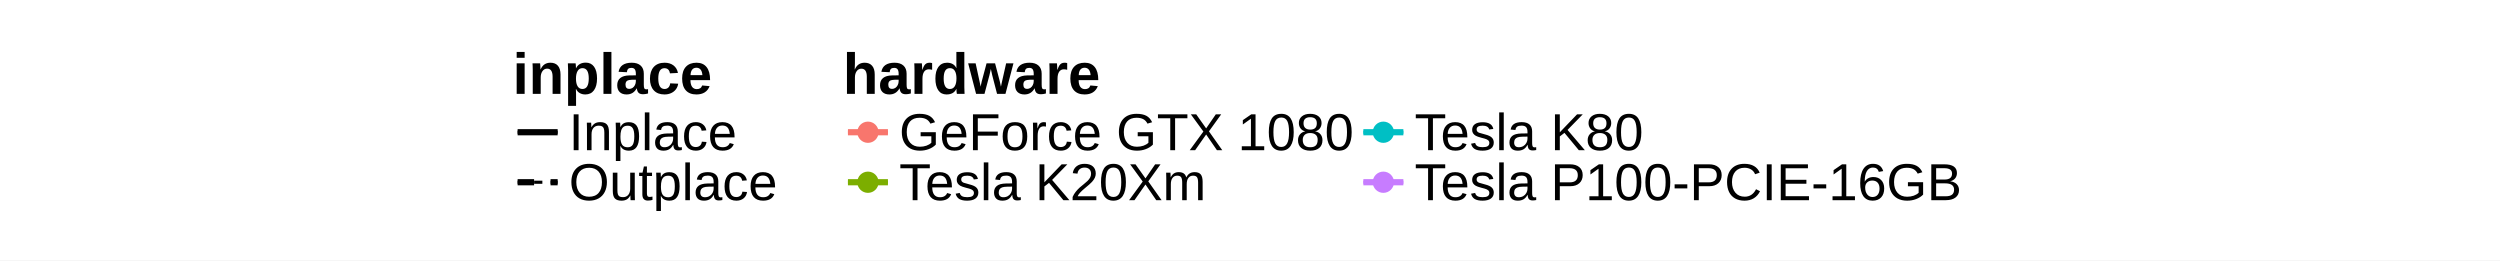
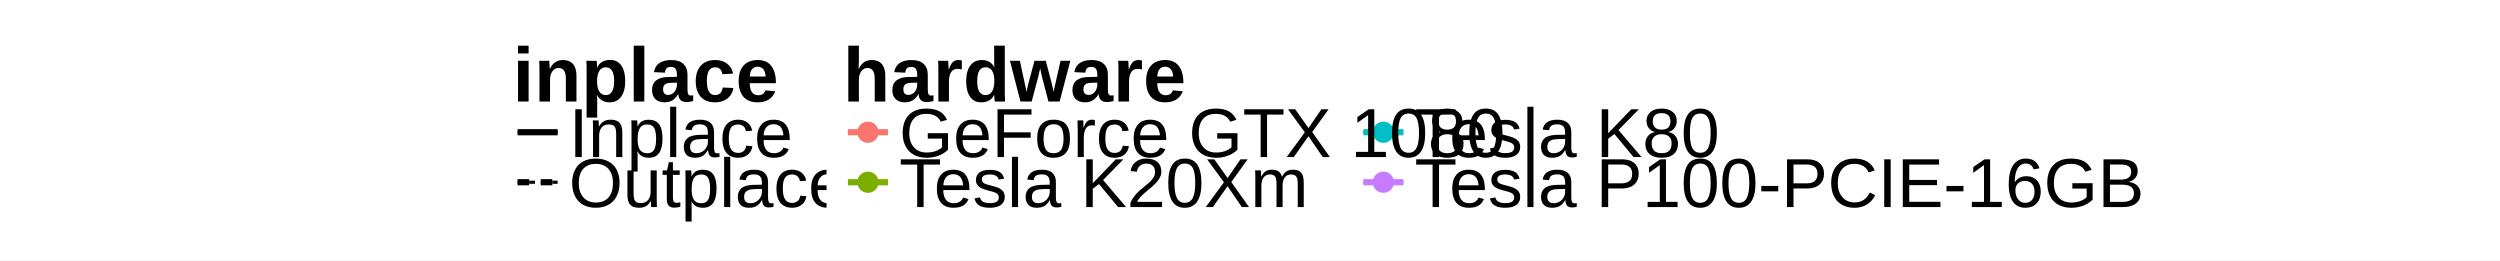
<svg xmlns="http://www.w3.org/2000/svg" viewBox="0 0 864.00 90.00">
  <defs>
    <style type="text/css">
    line, polyline, path, rect, circle {
      fill: none;
      stroke: #000000;
      stroke-linecap: round;
      stroke-linejoin: round;
      stroke-miterlimit: 10.00;
    }
  </style>
  </defs>
  <rect width="100%" height="100%" style="stroke: none; fill: #FFFFFF;" />
-   <rect x="171.50" y="12.71" width="102.81" height="64.58" style="stroke-width: 0.00; stroke: #FFFFFF; stroke-dasharray: 4.00,4.00; fill: #FFFFFF;" />
-   <text x="177.17" y="32.44" style="font-size: 20.00px; font-weight: bold; font-family: Liberation Sans;" textLength="68.92px" lengthAdjust="spacingAndGlyphs">inplace</text>
-   <rect x="177.17" y="37.06" width="17.28" height="17.28" style="stroke-width: 0.00; stroke: #FFFFFF; stroke-dasharray: 4.00,4.00; fill: #FFFFFF;" />
+   <rect x="171.50" y="12.71" width="102.81" height="64.58" style="stroke-width: 0.00; stroke: #FFFFFF; stroke-dasharray: 0,0; fill: #FFFFFF;" />
+   <text x="177.17" y="35.10" style="font-size: 20.00pt; font-weight: bold; font-family: Arial;">inplace</text>
+   <rect x="177.17" y="37.06" width="17.28" height="17.28" style="stroke-width: 0.00; stroke: #FFFFFF; stroke-dasharray: 0,0; fill: #FFFFFF;" />
  <line x1="178.89" y1="45.70" x2="192.72" y2="45.70" style="stroke-width: 2.13; stroke-linecap: butt;" />
  <line x1="178.89" y1="45.70" x2="192.72" y2="45.70" style="stroke-width: 1.07; stroke-linecap: butt;" />
-   <rect x="177.17" y="54.34" width="17.28" height="17.28" style="stroke-width: 0.00; stroke: #FFFFFF; stroke-dasharray: 4.00,4.00; fill: #FFFFFF;" />
-   <line x1="178.89" y1="62.98" x2="192.72" y2="62.98" style="stroke-width: 2.13; stroke-dasharray: 5.69,5.69; stroke-linecap: butt;" />
-   <line x1="178.89" y1="62.98" x2="192.72" y2="62.98" style="stroke-width: 1.07; stroke-dasharray: 2.85,2.85; stroke-linecap: butt;" />
-   <text x="196.61" y="51.90" style="font-size: 18.00px; font-family: Liberation Sans;" textLength="58.04px" lengthAdjust="spacingAndGlyphs">Inplace</text>
-   <text x="196.61" y="69.18" style="font-size: 18.00px; font-family: Liberation Sans;" textLength="72.04px" lengthAdjust="spacingAndGlyphs">Outplace</text>
-   <rect x="285.65" y="12.71" width="406.85" height="64.58" style="stroke-width: 0.00; stroke: #FFFFFF; stroke-dasharray: 4.00,4.00; fill: #FFFFFF;" />
-   <text x="291.32" y="32.44" style="font-size: 20.00px; font-weight: bold; font-family: Liberation Sans;" textLength="88.93px" lengthAdjust="spacingAndGlyphs">hardware</text>
-   <rect x="291.32" y="37.06" width="17.28" height="17.28" style="stroke-width: 0.00; stroke: #FFFFFF; stroke-dasharray: 4.00,4.00; fill: #FFFFFF;" />
+   <rect x="177.17" y="54.34" width="17.28" height="17.28" style="stroke-width: 0.00; stroke: #FFFFFF; stroke-dasharray: 0,0; fill: #FFFFFF;" />
+   <line x1="178.89" y1="62.98" x2="192.72" y2="62.98" style="stroke-width: 2.13; stroke-dasharray: 4,4; stroke-linecap: butt;" />
+   <line x1="178.89" y1="62.98" x2="192.72" y2="62.98" style="stroke-width: 1.07; stroke-dasharray: 2,2; stroke-linecap: butt;" />
+   <text x="196.61" y="54.29" style="font-size: 18.00pt; font-family: Arial;">Inplace</text>
+   <text x="196.61" y="71.57" style="font-size: 18.00pt; font-family: Arial;">Outplace</text>
+   <rect x="285.65" y="12.71" width="406.85" height="64.58" style="stroke-width: 0.00; stroke: #FFFFFF; stroke-dasharray: 0,0; fill: #FFFFFF;" />
+   <text x="291.32" y="35.10" style="font-size: 20.00pt; font-weight: bold; font-family: Arial;">hardware</text>
+   <rect x="291.32" y="37.06" width="17.28" height="17.28" style="stroke-width: 0.00; stroke: #FFFFFF; stroke-dasharray: 0,0; fill: #FFFFFF;" />
  <line x1="293.05" y1="45.70" x2="306.87" y2="45.70" style="stroke-width: 2.13; stroke: #F8766D; stroke-linecap: butt;" />
  <circle cx="299.96" cy="45.70" r="2.49pt" style="stroke-width: 0.71; stroke: #F8766D; fill: #F8766D;" />
  <line x1="293.05" y1="45.70" x2="306.87" y2="45.70" style="stroke-width: 1.07; stroke: #F8766D; stroke-linecap: butt;" />
-   <rect x="291.32" y="54.34" width="17.28" height="17.28" style="stroke-width: 0.00; stroke: #FFFFFF; stroke-dasharray: 4.00,4.00; fill: #FFFFFF;" />
+   <rect x="291.32" y="54.34" width="17.28" height="17.28" style="stroke-width: 0.00; stroke: #FFFFFF; stroke-dasharray: 0,0; fill: #FFFFFF;" />
  <line x1="293.05" y1="62.98" x2="306.87" y2="62.98" style="stroke-width: 2.13; stroke: #7CAE00; stroke-linecap: butt;" />
  <circle cx="299.96" cy="62.98" r="2.49pt" style="stroke-width: 0.71; stroke: #7CAE00; fill: #7CAE00;" />
  <line x1="293.05" y1="62.98" x2="306.87" y2="62.98" style="stroke-width: 1.07; stroke: #7CAE00; stroke-linecap: butt;" />
-   <rect x="469.45" y="37.06" width="17.28" height="17.28" style="stroke-width: 0.00; stroke: #FFFFFF; stroke-dasharray: 4.00,4.00; fill: #FFFFFF;" />
+   <rect x="469.45" y="37.06" width="17.28" height="17.28" style="stroke-width: 0.00; stroke: #FFFFFF; stroke-dasharray: 0,0; fill: #FFFFFF;" />
  <line x1="471.18" y1="45.70" x2="485.00" y2="45.70" style="stroke-width: 2.13; stroke: #00BFC4; stroke-linecap: butt;" />
  <circle cx="478.09" cy="45.70" r="2.49pt" style="stroke-width: 0.71; stroke: #00BFC4; fill: #00BFC4;" />
  <line x1="471.18" y1="45.70" x2="485.00" y2="45.70" style="stroke-width: 1.07; stroke: #00BFC4; stroke-linecap: butt;" />
-   <rect x="469.45" y="54.34" width="17.28" height="17.28" style="stroke-width: 0.00; stroke: #FFFFFF; stroke-dasharray: 4.00,4.00; fill: #FFFFFF;" />
+   <rect x="469.45" y="54.34" width="17.28" height="17.28" style="stroke-width: 0.00; stroke: #FFFFFF; stroke-dasharray: 0,0; fill: #FFFFFF;" />
  <line x1="471.18" y1="62.98" x2="485.00" y2="62.98" style="stroke-width: 2.13; stroke: #C77CFF; stroke-linecap: butt;" />
  <circle cx="478.09" cy="62.98" r="2.49pt" style="stroke-width: 0.71; stroke: #C77CFF; fill: #C77CFF;" />
  <line x1="471.18" y1="62.98" x2="485.00" y2="62.98" style="stroke-width: 1.07; stroke: #C77CFF; stroke-linecap: butt;" />
-   <text x="310.76" y="51.90" style="font-size: 18.00px; font-family: Liberation Sans;" textLength="157.07px" lengthAdjust="spacingAndGlyphs">GeForce GTX 1080</text>
-   <text x="310.76" y="69.18" style="font-size: 18.00px; font-family: Liberation Sans;" textLength="108.04px" lengthAdjust="spacingAndGlyphs">Tesla K20Xm</text>
-   <text x="488.89" y="51.90" style="font-size: 18.00px; font-family: Liberation Sans;" textLength="81.04px" lengthAdjust="spacingAndGlyphs">Tesla K80</text>
-   <text x="488.89" y="69.18" style="font-size: 18.00px; font-family: Liberation Sans;" textLength="191.08px" lengthAdjust="spacingAndGlyphs">Tesla P100-PCIE-16GB</text>
+   <text x="310.76" y="54.29" style="font-size: 18.00pt; font-family: Arial;">GeForce GTX 1080</text>
+   <text x="310.76" y="71.57" style="font-size: 18.00pt; font-family: Arial;">Tesla K20Xm</text>
+   <text x="488.89" y="54.29" style="font-size: 18.00pt; font-family: Arial;">Tesla K80</text>
+   <text x="488.89" y="71.57" style="font-size: 18.00pt; font-family: Arial;">Tesla P100-PCIE-16GB</text>
</svg>
